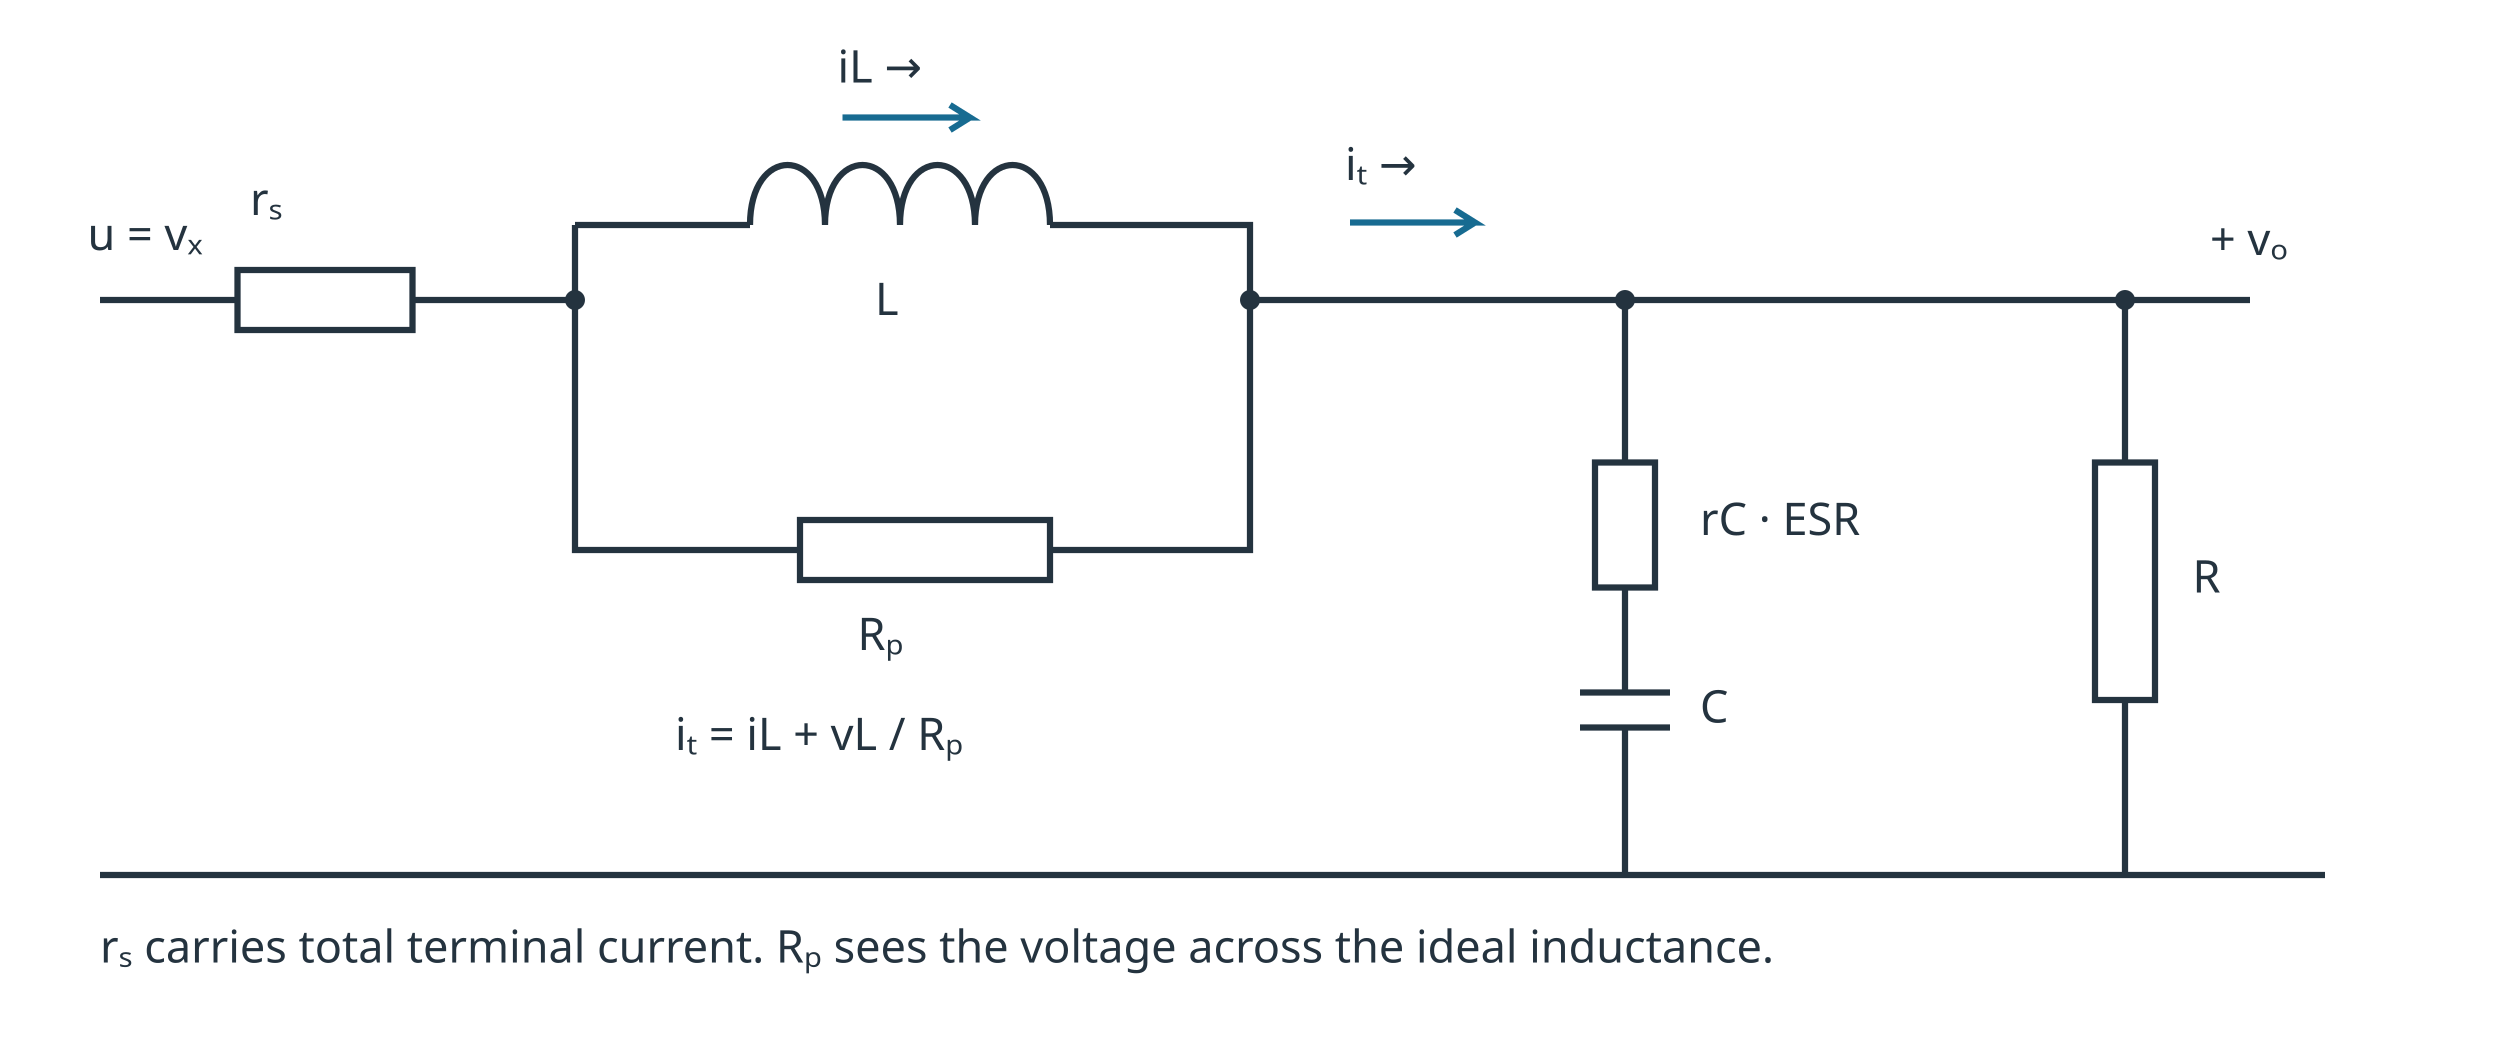
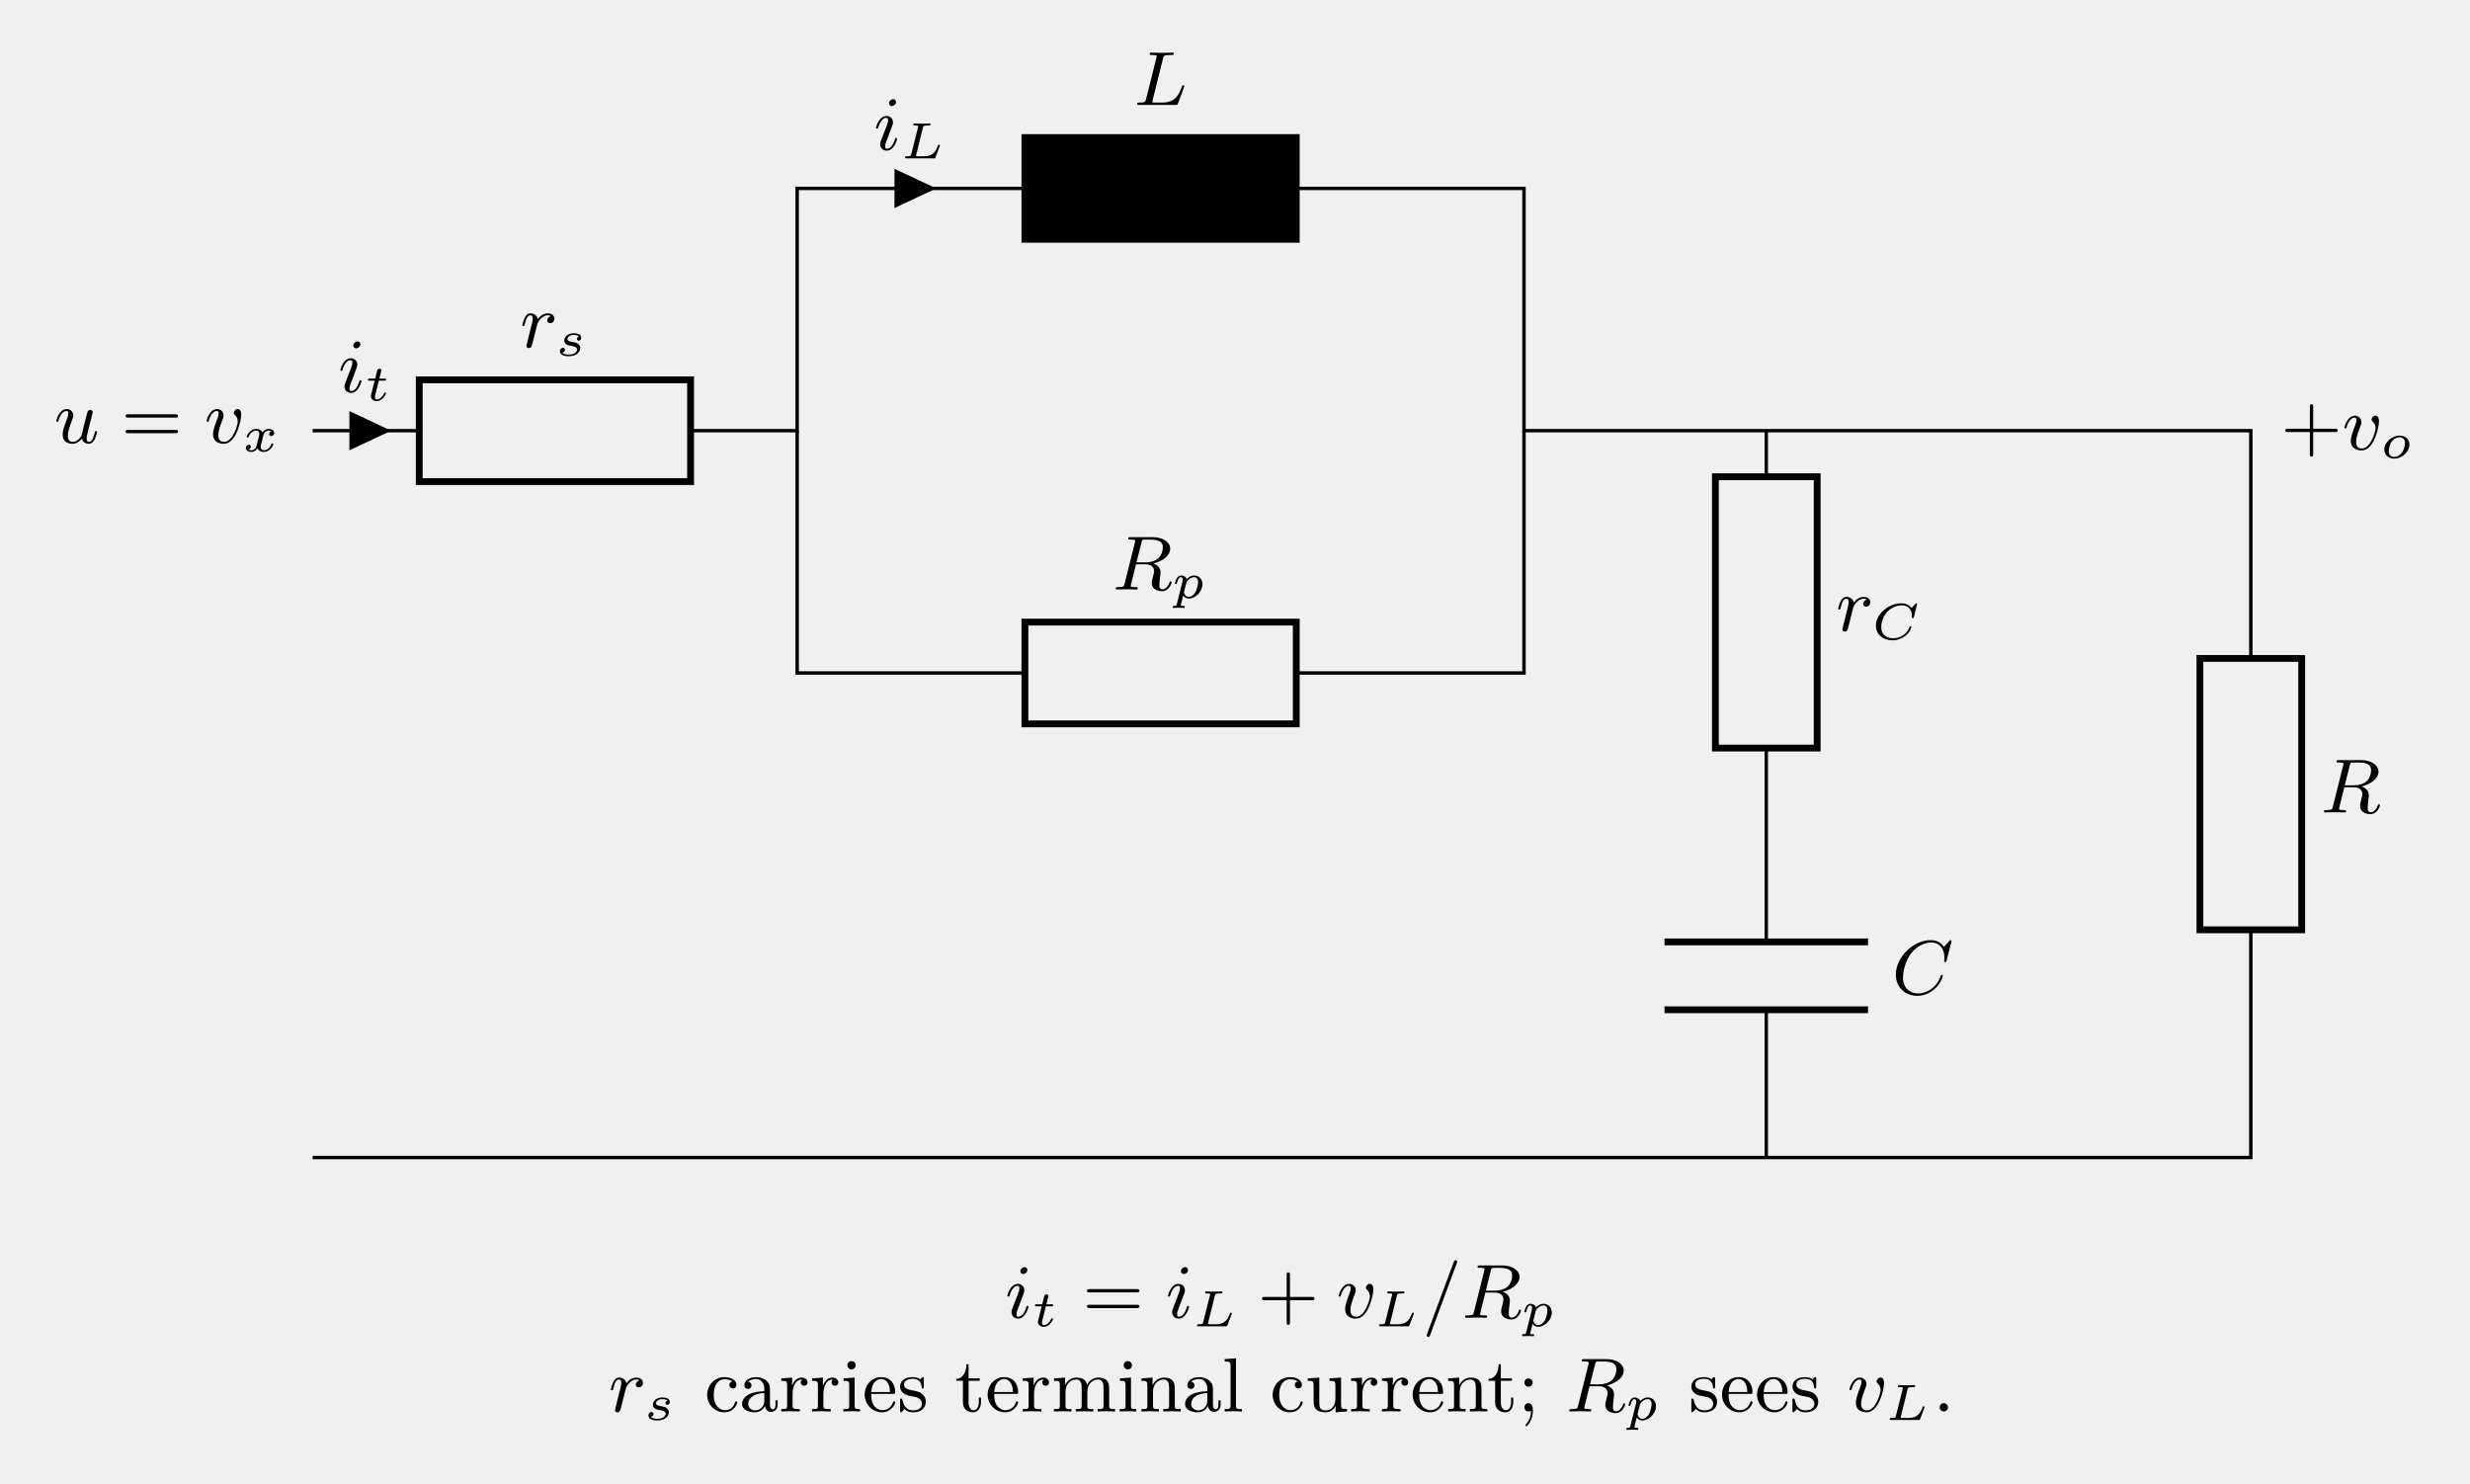
- <svg xmlns="http://www.w3.org/2000/svg" width="1000" height="420" viewBox="0 0 1000 420" role="img" aria-label="Series winding resistance followed by ideal inductance in parallel with a loss resistor, feeding a resistive load and a capacitor with ESR">
-   <rect width="1000" height="420" fill="white" />
-   <g stroke="#24333f" stroke-width="2.5" fill="none">
-     <path d="M40 120H95M95 108H165V132H95ZM165 120H230M230 90V220H320M320 208H420V232H320ZM420 220H500V90H420M230 90H300M500 120H900M650 120V185M638 185H662V235H638ZM650 235V277M632 277H668M632 291H668M650 291V350M850 120V185M838 185H862V280H838ZM850 280V350M40 350H930" />
-     <path d="M300 90c0-32 30-32 30 0c0-32 30-32 30 0c0-32 30-32 30 0c0-32 30-32 30 0" />
-     <path d="M337 47H388L380 42M388 47L380 52M540 89H590L582 84M590 89L582 94" stroke="#176b91" />
-   </g>
-   <g font-family="Segoe UI,sans-serif" font-size="18" fill="#24333f">
-     <text x="35" y="100">u = vₓ</text>
-     <text x="100" y="86">rₛ</text>
-     <text x="335" y="33">iL →</text>
-     <text x="350" y="126">L</text>
-     <text x="343" y="260">Rₚ</text>
-     <text x="538" y="72">iₜ →</text>
-     <text x="680" y="214">rC · ESR</text>
-     <text x="680" y="289">C</text>
-     <text x="877" y="237">R</text>
-     <text x="884" y="102">+ vₒ</text>
-     <text x="270" y="300">iₜ = iL + vL / Rₚ</text>
-     <text x="40" y="385">rₛ carries total terminal current. Rₚ sees the voltage across the ideal inductance.</text>
-   </g>
-   <g fill="#24333f">
-     <circle cx="230" cy="120" r="4" />
-     <circle cx="500" cy="120" r="4" />
-     <circle cx="650" cy="120" r="4" />
-     <circle cx="850" cy="120" r="4" />
+ <svg xmlns="http://www.w3.org/2000/svg" xmlns:xlink="http://www.w3.org/1999/xlink" version="1.1" width="288.992pt" height="173.617pt" viewBox="-72 -72 288.992 173.617">
+   <defs>
+     <path id="g0-67" d="M4.961-2.612L5.314-4.035C5.326-4.089 5.332-4.125 5.332-4.125S5.326-4.208 5.242-4.208C5.195-4.208 5.189-4.202 5.129-4.136L4.68-3.67C4.358-4.071 3.921-4.208 3.491-4.208C1.973-4.208 .508-2.929 .508-1.596C.508-.568 1.345 .126 2.457 .126C3.078 .126 3.622-.132 3.975-.406C4.567-.879 4.663-1.411 4.663-1.441C4.663-1.5 4.609-1.524 4.555-1.524C4.483-1.524 4.459-1.5 4.441-1.441C4.154-.508 3.216-.114 2.552-.114C2.11-.114 1.136-.293 1.136-1.429C1.136-1.668 1.19-2.493 1.847-3.216C2.164-3.569 2.803-3.969 3.551-3.969C4.322-3.969 4.722-3.419 4.722-2.792C4.722-2.69 4.704-2.57 4.704-2.57C4.704-2.481 4.794-2.481 4.824-2.481C4.902-2.481 4.932-2.487 4.961-2.612Z" />
+     <path id="g0-76" d="M4.585-1.5C4.585-1.56 4.537-1.596 4.471-1.596C4.394-1.596 4.376-1.554 4.346-1.482C4.077-.807 3.778-.239 2.702-.239H1.967C1.853-.239 1.841-.239 1.769-.257L2.594-3.593C2.642-3.79 2.654-3.844 3.264-3.844C3.407-3.844 3.479-3.844 3.479-3.993C3.479-4.011 3.467-4.083 3.377-4.083C3.234-4.083 3.078-4.065 2.935-4.065L2.439-4.059L2.026-4.065C1.889-4.065 1.733-4.083 1.596-4.083C1.56-4.083 1.465-4.083 1.465-3.933C1.465-3.844 1.542-3.844 1.656-3.844C1.763-3.844 1.913-3.844 2.038-3.802C2.038-3.742 2.038-3.706 2.014-3.61L1.231-.496C1.178-.281 1.166-.239 .717-.239C.58-.239 .502-.239 .502-.09C.502 0 .58 0 .687 0H3.856C4.011 0 4.017-.006 4.059-.12C4.119-.269 4.585-1.465 4.585-1.5Z" />
+     <path id="g0-111" d="M3.395-1.572C3.395-2.176 2.935-2.636 2.236-2.636C1.333-2.636 .454-1.841 .454-1.004C.454-.365 .956 .06 1.608 .06C2.54 .06 3.395-.753 3.395-1.572ZM2.875-1.769C2.875-1.62 2.815-1.022 2.481-.592C2.301-.353 1.961-.137 1.62-.137C1.273-.137 .974-.347 .974-.807C.974-1.01 1.064-1.554 1.315-1.913C1.566-2.277 1.937-2.439 2.23-2.439C2.534-2.439 2.875-2.266 2.875-1.769Z" />
+     <path id="g0-112" d="M3.581-1.62C3.581-2.242 3.144-2.636 2.618-2.636C2.134-2.636 1.757-2.248 1.728-2.212C1.62-2.564 1.249-2.636 1.076-2.636C.801-2.636 .658-2.439 .58-2.307C.436-2.056 .365-1.745 .365-1.722C.365-1.656 .418-1.632 .472-1.632C.568-1.632 .574-1.674 .604-1.769C.729-2.266 .873-2.439 1.058-2.439C1.273-2.439 1.273-2.194 1.273-2.134C1.273-2.032 1.267-2.014 1.255-1.961L.58 .723C.538 .879 .532 .921 .275 .921C.197 .921 .161 .921 .137 .956C.126 .98 .102 1.058 .102 1.076C.108 1.094 .114 1.16 .197 1.16C.365 1.16 .562 1.136 .735 1.136C.843 1.136 .956 1.142 1.064 1.142C1.166 1.142 1.285 1.16 1.387 1.16C1.423 1.16 1.465 1.16 1.488 1.118C1.5 1.1 1.524 1.028 1.524 1.004C1.506 .921 1.447 .921 1.345 .921C1.201 .921 1.046 .921 1.046 .849C1.046 .819 1.088 .664 1.112 .574L1.327-.299C1.47-.084 1.692 .06 1.985 .06C2.774 .06 3.581-.765 3.581-1.62ZM3.072-1.853C3.072-1.65 2.953-.986 2.72-.622C2.517-.311 2.236-.137 1.985-.137C1.536-.137 1.417-.604 1.417-.652C1.417-.681 1.429-.717 1.435-.741L1.704-1.799C1.733-1.901 1.733-1.913 1.841-2.032C2.032-2.248 2.319-2.439 2.6-2.439C2.887-2.439 3.072-2.218 3.072-1.853Z" />
+     <path id="g0-115" d="M2.887-.909C2.887-1.106 2.803-1.243 2.666-1.363C2.475-1.53 2.254-1.566 1.967-1.614C1.674-1.668 1.387-1.716 1.387-1.949C1.387-1.949 1.387-2.439 2.146-2.439C2.295-2.439 2.594-2.415 2.732-2.248C2.558-2.206 2.493-2.056 2.493-1.967C2.493-1.871 2.564-1.769 2.702-1.769C2.821-1.769 2.995-1.853 2.995-2.11C2.995-2.511 2.54-2.636 2.152-2.636C1.237-2.636 1.016-2.032 1.016-1.775C1.016-1.291 1.566-1.196 1.722-1.172C2.17-1.094 2.517-1.028 2.517-.735C2.517-.61 2.415-.395 2.2-.275C1.967-.149 1.71-.137 1.536-.137C1.327-.137 .956-.161 .783-.359C.992-.395 1.094-.556 1.094-.699C1.094-.825 1.01-.927 .849-.927C.693-.927 .502-.801 .502-.52C.502-.191 .831 .06 1.53 .06C2.648 .06 2.887-.634 2.887-.909Z" />
+     <path id="g0-116" d="M2.451-.861C2.451-.879 2.439-.944 2.337-.944C2.26-.944 2.248-.915 2.218-.843C2.014-.395 1.674-.137 1.381-.137C1.16-.137 1.154-.359 1.154-.436C1.154-.52 1.154-.532 1.184-.646L1.608-2.337H2.26C2.379-2.337 2.463-2.337 2.463-2.487C2.463-2.576 2.385-2.576 2.277-2.576H1.668L1.877-3.401C1.901-3.491 1.901-3.533 1.901-3.533C1.901-3.676 1.787-3.736 1.692-3.736C1.62-3.736 1.465-3.694 1.411-3.503C1.387-3.407 1.447-3.622 1.178-2.576H.532C.406-2.576 .4-2.57 .377-2.552C.347-2.529 .323-2.451 .323-2.421C.341-2.337 .395-2.337 .514-2.337H1.118L.765-.927C.729-.789 .681-.586 .681-.514C.681-.167 .992 .06 1.357 .06C2.044 .06 2.451-.759 2.451-.861Z" />
+     <path id="g0-120" d="M3.581-.861C3.581-.861 3.575-.944 3.467-.944C3.383-.944 3.371-.903 3.353-.849C3.18-.329 2.756-.137 2.505-.137C2.277-.137 2.116-.269 2.116-.52C2.116-.634 2.146-.765 2.2-.974L2.391-1.751C2.451-1.985 2.481-2.092 2.606-2.236C2.69-2.325 2.833-2.439 3.025-2.439C3.055-2.439 3.234-2.439 3.365-2.349C3.156-2.289 3.108-2.116 3.108-2.026C3.108-1.835 3.264-1.793 3.347-1.793C3.521-1.793 3.694-1.937 3.694-2.17C3.694-2.493 3.341-2.636 3.037-2.636C2.642-2.636 2.403-2.331 2.337-2.218C2.26-2.367 2.032-2.636 1.584-2.636C.897-2.636 .49-1.925 .49-1.716C.49-1.686 .514-1.632 .598-1.632S.699-1.668 .717-1.722C.867-2.206 1.273-2.439 1.566-2.439S1.949-2.248 1.949-2.05C1.949-1.979 1.949-1.925 1.901-1.739C1.763-1.184 1.632-.64 1.602-.568C1.512-.341 1.297-.137 1.046-.137C1.01-.137 .843-.137 .705-.227C.938-.305 .962-.502 .962-.55C.962-.705 .843-.783 .723-.783C.556-.783 .377-.652 .377-.406C.377-.066 .753 .06 1.034 .06C1.375 .06 1.62-.173 1.733-.359C1.853-.108 2.14 .06 2.481 .06C3.186 .06 3.581-.664 3.581-.861Z" />
+     <path id="g1-61" d="M4.089-6.528C4.089-6.644 3.999-6.725 3.9-6.725C3.775-6.725 3.739-6.653 3.73-6.635L.565 1.883C.511 2.008 .511 2.044 .511 2.044C.511 2.161 .601 2.242 .699 2.242C.789 2.242 .861 2.206 .924 2.026L4.035-6.366C4.089-6.492 4.089-6.528 4.089-6.528Z" />
+     <path id="g1-67" d="M6.94-6.079C6.967-6.187 6.967-6.223 6.967-6.223S6.958-6.321 6.859-6.321C6.805-6.321 6.779-6.294 6.716-6.223L6.169-5.622C6.133-5.577 6.088-5.541 6.088-5.541S6.07-5.55 6.016-5.613C5.882-5.792 5.478-6.321 4.546-6.321C2.493-6.321 .457-4.331 .457-2.286C.457-.825 1.524 .197 2.968 .197C3.9 .197 4.636-.287 4.985-.601C5.801-1.327 5.954-2.116 5.954-2.152S5.936-2.251 5.828-2.251C5.73-2.251 5.712-2.197 5.703-2.161C5.263-.717 3.981-.081 3.084-.081C2.215-.081 1.291-.61 1.291-1.964C1.291-2.367 1.426-3.784 2.331-4.887C2.869-5.532 3.748-6.043 4.609-6.043C5.604-6.043 6.133-5.281 6.133-4.295C6.133-3.99 6.106-3.927 6.106-3.856C6.106-3.757 6.214-3.757 6.241-3.757C6.357-3.757 6.357-3.775 6.402-3.945L6.94-6.079Z" />
+     <path id="g1-76" d="M5.909-2.197C5.909-2.268 5.846-2.313 5.783-2.313C5.694-2.313 5.685-2.277 5.613-2.098C5.308-1.3 4.914-.278 3.344-.278H2.457C2.331-.278 2.313-.278 2.277-.287C2.188-.296 2.161-.305 2.161-.368C2.161-.395 2.161-.412 2.206-.574L3.416-5.416C3.497-5.756 3.524-5.846 4.358-5.846C4.609-5.846 4.689-5.846 4.689-6.007C4.689-6.124 4.573-6.124 4.546-6.124C4.34-6.124 4.107-6.106 3.891-6.106L3.246-6.097L2.627-6.106L2.035-6.124C1.982-6.124 1.856-6.124 1.856-5.963C1.856-5.846 1.937-5.846 2.125-5.846C2.161-5.846 2.322-5.846 2.466-5.828C2.618-5.81 2.681-5.792 2.681-5.694C2.681-5.649 2.672-5.613 2.645-5.514L1.435-.681C1.354-.359 1.336-.278 .664-.278C.493-.278 .395-.278 .395-.117C.395 0 .484 0 .646 0H4.878C5.093 0 5.102-.009 5.174-.197C5.263-.421 5.909-2.125 5.909-2.197Z" />
+     <path id="g1-82" d="M5.918-4.94C5.918-4.609 5.783-3.936 5.272-3.551C5.057-3.407 4.609-3.174 3.882-3.174H2.833L3.416-5.496C3.47-5.721 3.497-5.81 3.658-5.837C3.739-5.846 4.035-5.846 4.223-5.846C4.932-5.846 5.918-5.846 5.918-4.94ZM6.949-.852C6.949-.915 6.895-.959 6.832-.959C6.734-.959 6.725-.915 6.689-.807C6.536-.341 6.205-.027 5.873-.027C5.532-.027 5.514-.296 5.514-.556C5.514-.78 5.577-1.3 5.586-1.363C5.604-1.506 5.649-1.865 5.649-2C5.649-2.511 5.326-2.86 4.806-3.04C6.025-3.353 6.779-4.035 6.779-4.77C6.779-5.55 5.927-6.124 4.734-6.124H2.134C1.973-6.124 1.865-6.124 1.865-5.963C1.865-5.846 1.946-5.846 2.134-5.846C2.17-5.846 2.331-5.846 2.475-5.828C2.627-5.81 2.69-5.792 2.69-5.694C2.69-5.649 2.681-5.613 2.654-5.514L1.444-.681C1.363-.359 1.345-.278 .672-.278C.502-.278 .403-.278 .403-.117C.403-.018 .475 0 .538 0L1.103-.018C1.291-.027 1.309-.027 1.659-.027L2.233-.018L2.806 0C2.869 0 2.986 0 2.986-.161C2.986-.278 2.896-.278 2.708-.278C2.672-.278 2.511-.278 2.367-.296C2.17-.323 2.161-.359 2.161-.439C2.161-.466 2.161-.484 2.206-.646L2.78-2.95H3.882C4.689-2.95 4.896-2.484 4.896-2.143C4.896-2.08 4.896-2.017 4.842-1.82C4.627-.995 4.627-.915 4.627-.78C4.627 .027 5.389 .197 5.846 .197C6.626 .197 6.949-.708 6.949-.852Z" />
+     <path id="g1-105" d="M2.6-5.595C2.6-5.792 2.457-5.927 2.26-5.927C2.017-5.927 1.775-5.694 1.775-5.452C1.775-5.272 1.91-5.12 2.116-5.12C2.358-5.12 2.6-5.344 2.6-5.595ZM2.726-1.282C2.726-1.327 2.699-1.39 2.609-1.39C2.511-1.39 2.502-1.345 2.466-1.228C2.251-.493 1.883-.126 1.542-.126C1.399-.126 1.327-.197 1.327-.421C1.327-.637 1.399-.834 1.47-1.004C1.632-1.435 1.632-1.453 1.748-1.731L2.179-2.878C2.242-3.04 2.242-3.129 2.242-3.21C2.242-3.721 1.838-3.963 1.479-3.963C.61-3.963 .26-2.681 .26-2.582C.26-2.502 .323-2.475 .386-2.475C.484-2.475 .493-2.529 .529-2.645C.717-3.282 1.058-3.739 1.453-3.739C1.542-3.739 1.668-3.721 1.668-3.452C1.668-3.228 1.578-2.995 1.497-2.789L.861-1.13C.798-.959 .744-.816 .744-.655C.744-.233 1.058 .099 1.515 .099C2.385 .099 2.726-1.193 2.726-1.282Z" />
+     <path id="g1-114" d="M4.017-3.353C4.017-3.703 3.694-3.963 3.255-3.963C2.582-3.963 2.206-3.461 2.08-3.291C1.973-3.784 1.569-3.963 1.228-3.963C.906-3.963 .699-3.766 .547-3.452C.377-3.129 .26-2.618 .26-2.582C.26-2.502 .323-2.475 .386-2.475C.484-2.475 .502-2.52 .547-2.699C.717-3.407 .906-3.739 1.21-3.739C1.479-3.739 1.479-3.452 1.479-3.318C1.479-3.129 1.408-2.851 1.354-2.618C1.291-2.385 1.201-2 1.166-1.892L.807-.421C.744-.206 .744-.188 .744-.161C.744-.045 .825 .099 1.022 .099C1.309 .099 1.372-.143 1.435-.403C1.542-.789 1.542-.807 1.632-1.175C1.964-2.52 2.017-2.735 2.035-2.78C2.089-2.887 2.502-3.739 3.246-3.739C3.452-3.739 3.578-3.667 3.622-3.631C3.327-3.578 3.174-3.327 3.174-3.138C3.174-2.968 3.3-2.815 3.524-2.815C3.766-2.815 4.017-3.022 4.017-3.353Z" />
+     <path id="g1-117" d="M5.03-1.282C5.03-1.327 5.003-1.39 4.914-1.39C4.806-1.39 4.797-1.345 4.761-1.175C4.582-.466 4.394-.126 4.089-.126C3.873-.126 3.811-.314 3.811-.538C3.811-.708 3.856-.888 3.936-1.201L4.16-2.125L4.367-2.923C4.42-3.156 4.528-3.569 4.528-3.604C4.528-3.721 4.447-3.865 4.25-3.865C4.125-3.865 3.99-3.784 3.927-3.676C3.882-3.587 3.273-1.157 3.219-.861C3.031-.538 2.672-.126 2.179-.126C1.623-.126 1.623-.69 1.623-.861C1.623-1.264 1.739-1.704 2.125-2.708C2.197-2.914 2.251-3.04 2.251-3.21C2.251-3.649 1.919-3.963 1.479-3.963C.619-3.963 .26-2.69 .26-2.582C.26-2.502 .323-2.475 .386-2.475C.484-2.475 .493-2.529 .529-2.645C.717-3.291 1.067-3.739 1.453-3.739C1.641-3.739 1.668-3.604 1.668-3.443C1.668-3.291 1.632-3.129 1.551-2.914C1.13-1.802 1.013-1.426 1.013-.995C1.013 0 1.82 .099 2.152 .099C2.663 .099 3.031-.215 3.246-.493C3.416 .099 4.008 .099 4.062 .099C4.322 .099 4.546-.027 4.734-.377C4.896-.672 5.03-1.246 5.03-1.282Z" />
+     <path id="g1-118" d="M4.313-3.309C4.313-3.936 3.981-3.972 3.9-3.972C3.676-3.972 3.443-3.73 3.443-3.524C3.443-3.389 3.524-3.318 3.587-3.264C3.829-3.04 3.909-2.753 3.909-2.52C3.909-2.125 3.344-.126 2.304-.126C1.632-.126 1.632-.753 1.632-.915C1.632-1.3 1.757-1.757 2.071-2.573C2.215-2.95 2.251-3.04 2.251-3.21C2.251-3.649 1.919-3.963 1.479-3.963C.619-3.963 .26-2.69 .26-2.582C.26-2.502 .323-2.475 .386-2.475C.484-2.475 .493-2.529 .529-2.645C.717-3.3 1.076-3.739 1.453-3.739C1.632-3.739 1.668-3.622 1.668-3.443C1.668-3.291 1.632-3.129 1.551-2.914C1.228-2.053 1.013-1.479 1.013-1.031C1.013-.188 1.65 .099 2.268 .099C3.775 .099 4.313-2.735 4.313-3.309Z" />
+     <path id="g2-43" d="M6.644-2.242C6.644-2.439 6.474-2.439 6.33-2.439H3.775V-5.003C3.775-5.147 3.775-5.317 3.578-5.317C3.389-5.317 3.389-5.129 3.389-5.003V-2.439H.825C.699-2.439 .511-2.439 .511-2.251C.511-2.053 .681-2.053 .825-2.053H3.389V.511C3.389 .655 3.389 .825 3.587 .825C3.775 .825 3.775 .637 3.775 .511V-2.053H6.33C6.456-2.053 6.644-2.053 6.644-2.242Z" />
+     <path id="g2-61" d="M6.644-3.156C6.644-3.353 6.447-3.353 6.312-3.353H.843C.708-3.353 .511-3.353 .511-3.156C.511-2.968 .69-2.968 .807-2.968H6.348C6.474-2.968 6.644-2.968 6.644-3.156ZM6.644-1.336C6.644-1.524 6.474-1.524 6.348-1.524H.807C.69-1.524 .511-1.524 .511-1.336C.511-1.139 .708-1.139 .843-1.139H6.312C6.447-1.139 6.644-1.139 6.644-1.336Z" />
+     <path id="g3-46" d="M1.757-.484C1.757-.744 1.542-.968 1.273-.968S.789-.744 .789-.484C.789-.215 1.004 0 1.273 0S1.757-.215 1.757-.484Z" />
+     <path id="g3-59" d="M1.757-3.38C1.757-3.649 1.542-3.865 1.273-3.865S.789-3.649 .789-3.38C.789-3.12 1.004-2.896 1.273-2.896S1.757-3.12 1.757-3.38ZM1.784-.036C1.784-.26 1.784-.968 1.264-.968C.986-.968 .789-.753 .789-.484C.789-.242 .959 0 1.273 0C1.453 0 1.506-.036 1.56-.081C1.56 .134 1.551 .852 .986 1.497C.915 1.578 .915 1.587 .915 1.623C.915 1.668 .968 1.731 1.031 1.731C1.112 1.731 1.784 1.04 1.784-.036Z" />
+     <path id="g3-97" d="M4.456-.798V-1.3H4.205V-.807C4.205-.708 4.205-.26 3.882-.26S3.56-.69 3.56-.834V-2.403C3.56-2.914 3.56-3.219 3.156-3.587C2.824-3.882 2.394-4.017 1.946-4.017C1.193-4.017 .565-3.64 .565-3.067C.565-2.789 .753-2.636 .986-2.636C1.228-2.636 1.399-2.815 1.399-3.049C1.399-3.434 .995-3.479 .995-3.479C1.237-3.712 1.668-3.793 1.928-3.793C2.385-3.793 2.896-3.452 2.896-2.663V-2.367C2.412-2.349 1.739-2.304 1.139-2.017C.493-1.704 .296-1.237 .296-.879C.296-.143 1.166 .099 1.766 .099C2.511 .099 2.851-.395 2.977-.646C3.022-.269 3.282 .054 3.667 .054C3.891 .054 4.456-.081 4.456-.798ZM2.896-1.264C2.896-.395 2.224-.126 1.829-.126C1.408-.126 1.013-.43 1.013-.879C1.013-1.47 1.524-2.098 2.896-2.152V-1.264Z" />
+     <path id="g3-99" d="M3.829-1.067C3.829-1.175 3.73-1.175 3.703-1.175C3.604-1.175 3.604-1.157 3.551-1.004C3.344-.386 2.842-.152 2.385-.152C1.811-.152 1.076-.619 1.076-1.946C1.076-3.344 1.793-3.766 2.331-3.766C2.448-3.766 2.932-3.748 3.264-3.524C3.075-3.488 2.896-3.362 2.896-3.102C2.896-2.869 3.075-2.69 3.309-2.69S3.73-2.842 3.73-3.12C3.73-3.676 3.102-4.017 2.313-4.017C1.166-4.017 .305-3.058 .305-1.937C.305-.78 1.237 .099 2.295 .099C3.542 .099 3.829-.986 3.829-1.067Z" />
+     <path id="g3-101" d="M3.829-1.067C3.829-1.13 3.784-1.184 3.703-1.184C3.613-1.184 3.587-1.121 3.578-1.085C3.273-.17 2.475-.152 2.34-.152C1.91-.152 1.542-.395 1.336-.699C1.04-1.139 1.031-1.677 1.031-2.053H3.587C3.784-2.053 3.829-2.053 3.829-2.242C3.829-3.165 3.327-4.017 2.179-4.017C1.103-4.017 .26-3.084 .26-1.973C.26-.798 1.201 .099 2.295 .099S3.829-.861 3.829-1.067ZM3.219-2.268H1.04C1.121-3.649 1.928-3.793 2.179-3.793C2.672-3.793 3.21-3.416 3.219-2.268Z" />
+     <path id="g3-105" d="M2.268 0V-.278C1.686-.278 1.65-.323 1.65-.672V-3.963L.359-3.865V-3.587C.933-3.587 1.013-3.533 1.013-3.093V-.69C1.013-.278 .915-.278 .323-.278V0C.726-.018 .915-.027 1.309-.027C1.453-.027 1.829-.027 2.268 0ZM1.766-5.407C1.766-5.676 1.551-5.891 1.282-5.891S.798-5.676 .798-5.407S1.013-4.923 1.282-4.923S1.766-5.138 1.766-5.407Z" />
+     <path id="g3-108" d="M2.34 0V-.278C1.748-.278 1.65-.278 1.65-.69V-6.223L.323-6.124V-5.846C.933-5.846 1.013-5.783 1.013-5.344V-.69C1.013-.278 .915-.278 .323-.278V0C.744-.018 .915-.027 1.327-.027C1.748-.027 1.901-.018 2.34 0Z" />
+     <path id="g3-109" d="M7.469 0V-.278C7.012-.278 6.788-.278 6.779-.556V-2.277C6.779-3.058 6.779-3.309 6.483-3.64C6.294-3.856 5.936-3.963 5.523-3.963C4.878-3.963 4.438-3.587 4.187-3.111C4.08-3.64 3.721-3.963 2.968-3.963C2.251-3.963 1.811-3.497 1.623-3.084H1.614V-3.963L.314-3.865V-3.587C.924-3.587 1.004-3.524 1.004-3.084V-.69C1.004-.278 .906-.278 .314-.278V0C.735-.018 .906-.027 1.336-.027S1.883-.018 2.358 0V-.278C1.766-.278 1.668-.278 1.668-.69V-2.322C1.668-3.291 2.367-3.739 2.905-3.739C3.398-3.739 3.56-3.389 3.56-2.762V-.69C3.56-.278 3.461-.278 2.869-.278V0C3.291-.018 3.461-.027 3.891-.027S4.438-.018 4.914 0V-.278C4.322-.278 4.223-.278 4.223-.69V-2.322C4.223-3.291 4.923-3.739 5.461-3.739C5.954-3.739 6.115-3.389 6.115-2.762V-.69C6.115-.278 6.016-.278 5.425-.278V0C5.846-.018 6.016-.027 6.447-.027S6.994-.018 7.469 0Z" />
+     <path id="g3-110" d="M4.905 0V-.278C4.447-.278 4.223-.278 4.214-.556V-2.277C4.214-3.022 4.214-3.282 3.963-3.596C3.757-3.847 3.416-3.963 2.968-3.963C2.134-3.963 1.748-3.344 1.623-3.093H1.614V-3.963L.314-3.865V-3.587C.924-3.587 1.004-3.524 1.004-3.084V-.69C1.004-.278 .906-.278 .314-.278V0C.735-.018 .906-.027 1.336-.027S1.883-.018 2.358 0V-.278C1.766-.278 1.668-.278 1.668-.69V-2.322C1.668-3.273 2.34-3.739 2.905-3.739C3.434-3.739 3.551-3.3 3.551-2.762V-.69C3.551-.278 3.452-.278 2.86-.278V0C3.282-.018 3.452-.027 3.882-.027S4.429-.018 4.905 0Z" />
+     <path id="g3-114" d="M3.344-3.407C3.344-3.694 3.075-3.963 2.672-3.963C2.134-3.963 1.757-3.587 1.551-3.031H1.542V-3.963L.269-3.865V-3.587C.879-3.587 .959-3.524 .959-3.084V-.69C.959-.278 .861-.278 .269-.278V0C.744-.018 .861-.027 1.318-.027L2.457 0V-.278H2.277C1.623-.278 1.596-.377 1.596-.708V-2.053C1.596-2.421 1.695-3.739 2.717-3.739V-3.73C2.699-3.721 2.555-3.613 2.555-3.398C2.555-3.156 2.744-3.004 2.95-3.004C3.138-3.004 3.344-3.138 3.344-3.407Z" />
+     <path id="g3-115" d="M3.318-1.148C3.318-1.551 3.138-1.793 2.941-2C2.636-2.295 2.313-2.358 1.65-2.484C1.417-2.529 .762-2.645 .762-3.156C.762-3.443 .968-3.82 1.784-3.82C2.753-3.82 2.815-3.075 2.833-2.851C2.842-2.744 2.842-2.69 2.959-2.69C3.084-2.69 3.084-2.753 3.084-2.923V-3.784C3.084-3.936 3.084-4.017 2.977-4.017C2.932-4.017 2.914-4.017 2.798-3.909C2.78-3.891 2.699-3.811 2.645-3.766C2.367-3.963 2.089-4.017 1.784-4.017C.601-4.017 .305-3.362 .305-2.905C.305-2.618 .43-2.385 .637-2.188C.941-1.91 1.282-1.847 1.739-1.766C2.197-1.677 2.349-1.65 2.546-1.497C2.636-1.426 2.86-1.255 2.86-.915C2.86-.126 1.955-.126 1.829-.126C.915-.126 .681-.888 .574-1.372C.547-1.462 .538-1.515 .43-1.515C.305-1.515 .305-1.444 .305-1.282V-.134C.305 .018 .305 .099 .412 .099C.466 .099 .475 .09 .637-.081C.672-.134 .771-.251 .816-.296C1.193 .072 1.605 .099 1.829 .099C2.932 .099 3.318-.547 3.318-1.148Z" />
+     <path id="g3-116" d="M3.067-1.112V-1.623H2.815V-1.139C2.815-.475 2.537-.152 2.215-.152C1.614-.152 1.614-.941 1.614-1.103V-3.587H2.914V-3.865H1.614V-5.514H1.363C1.354-4.761 1.04-3.838 .17-3.811V-3.587H.95V-1.112C.95-.108 1.677 .099 2.152 .099C2.753 .099 3.067-.475 3.067-1.112Z" />
+     <path id="g3-117" d="M4.905 0V-.278C4.295-.278 4.214-.341 4.214-.78V-3.963L2.86-3.865V-3.587C3.47-3.587 3.551-3.524 3.551-3.084V-1.497C3.551-.699 3.102-.126 2.457-.126C1.713-.126 1.668-.511 1.668-.995V-3.963L.314-3.865V-3.587C1.004-3.587 1.004-3.56 1.004-2.762V-1.417C1.004-.834 1.004-.457 1.417-.143C1.677 .036 2.044 .099 2.403 .099C2.869 .099 3.309-.108 3.569-.646H3.578V.099L4.905 0Z" />
+   </defs>
+   <g id="page1">
+     <path d="M-35.422-21.609H-22.949M8.797-21.609H21.27V-49.957H47.914M79.664-49.957H106.309V-21.609H191.348V5.035M191.348 36.785V63.43H-35.422" stroke="#000" fill="none" stroke-width=".399" />
+     <g transform="matrix(1 0 0 1 -30.2563 -83.6072)">
+       <use x="-35.423" y="63.431" xlink:href="#g1-117" />
+       <use x="-27.56" y="63.431" xlink:href="#g2-61" />
+       <use x="-17.833" y="63.431" xlink:href="#g1-118" />
+       <use x="-13.357" y="64.427" xlink:href="#g0-120" />
+     </g>
+     <path d="M-22.949-27.562H8.797V-15.656H-22.949Z" stroke="#000" fill="none" stroke-width=".797" stroke-miterlimit="10" />
+     <g transform="matrix(1 0 0 1 24.2715 -94.8044)">
+       <use x="-35.423" y="63.431" xlink:href="#g1-114" />
+       <use x="-31.265" y="64.427" xlink:href="#g0-115" />
+     </g>
+     <path d="M-30.922-21.609V-19.625L-26.707-21.609L-30.922-23.594Z" />
+     <path d="M-30.922-21.609V-19.625L-26.707-21.609L-30.922-23.594Z" stroke="#000" fill="none" stroke-width=".399" stroke-miterlimit="10" />
+     <g transform="matrix(1 0 0 1 2.9853 -89.5553)">
+       <use x="-35.423" y="63.431" xlink:href="#g1-105" />
+       <use x="-32.27" y="64.427" xlink:href="#g0-116" />
+     </g>
+     <path d="M47.914-55.906H79.664V-44.004H47.914Z" />
+     <path d="M47.914-55.906H79.664V-44.004H47.914Z" stroke="#000" fill="none" stroke-width=".797" stroke-miterlimit="10" />
+     <g transform="matrix(1 0 0 1 96.0771 -123.1509)">
+       <use x="-35.423" y="63.431" xlink:href="#g1-76" />
+     </g>
+     <path d="M32.855-49.957V-47.972L37.074-49.957L32.855-51.937Z" />
+     <path d="M32.855-49.957V-47.972L37.074-49.957L32.855-51.937Z" stroke="#000" fill="none" stroke-width=".399" stroke-miterlimit="10" />
+     <g transform="matrix(1 0 0 1 65.6606 -117.9019)">
+       <use x="-35.423" y="63.431" xlink:href="#g1-105" />
+       <use x="-32.27" y="64.427" xlink:href="#g0-76" />
+     </g>
+     <path d="M185.395 36.785V5.035H197.301V36.785Z" stroke="#000" fill="none" stroke-width=".797" stroke-miterlimit="10" />
+     <g transform="matrix(1 0 0 1 234.9282 -40.375)">
+       <use x="-35.423" y="63.431" xlink:href="#g1-82" />
+     </g>
+     <path d="M21.27-21.609V6.738H47.914M79.664 6.738H106.309V-21.609" stroke="#000" fill="none" stroke-width=".399" stroke-miterlimit="10" />
+     <path d="M47.914 .785H79.664V12.691H47.914Z" stroke="#000" fill="none" stroke-width=".797" stroke-miterlimit="10" />
+     <g transform="matrix(1 0 0 1 93.557 -66.45802)">
+       <use x="-35.423" y="63.431" xlink:href="#g1-82" />
+       <use x="-28.451" y="64.427" xlink:href="#g0-112" />
+     </g>
+     <path d="M134.656-21.609V-16.223M134.656 15.523V20.91V38.203M134.656 46.141V63.43" stroke="#000" fill="none" stroke-width=".399" stroke-miterlimit="10" />
+     <path d="M128.703 15.523V-16.223H140.61V15.523Z" stroke="#000" fill="none" stroke-width=".797" stroke-miterlimit="10" />
+     <g transform="matrix(1 0 0 1 178.2352 -61.6348)">
+       <use x="-35.423" y="63.431" xlink:href="#g1-114" />
+       <use x="-31.265" y="64.427" xlink:href="#g0-67" />
+     </g>
+     <path d="M146.563 38.203H122.75M146.563 46.141H122.75" stroke="#000" fill="none" stroke-width=".797" stroke-miterlimit="10" />
+     <g transform="matrix(1 0 0 1 184.7832 -19.1151)">
+       <use x="-35.423" y="63.431" xlink:href="#g1-67" />
+     </g>
+     <g transform="matrix(1 0 0 1 230.2912 -82.8296)">
+       <use x="-35.423" y="63.431" xlink:href="#g2-43" />
+       <use x="-28.256" y="63.431" xlink:href="#g1-118" />
+       <use x="-23.779" y="64.427" xlink:href="#g0-111" />
+     </g>
+     <g transform="matrix(1 0 0 1 34.63385 29.7075)">
+       <use x="10.971" y="52.472" xlink:href="#g1-105" />
+       <use x="14.125" y="53.468" xlink:href="#g0-116" />
+       <use x="20.033" y="52.472" xlink:href="#g2-61" />
+       <use x="29.761" y="52.472" xlink:href="#g1-105" />
+       <use x="32.914" y="53.468" xlink:href="#g0-76" />
+       <use x="40.519" y="52.472" xlink:href="#g2-43" />
+       <use x="49.734" y="52.472" xlink:href="#g1-118" />
+       <use x="54.21" y="53.468" xlink:href="#g0-76" />
+       <use x="59.767" y="52.472" xlink:href="#g1-61" />
+       <use x="64.375" y="52.472" xlink:href="#g1-82" />
+       <use x="71.348" y="53.468" xlink:href="#g0-112" />
+       <use x="-35.423" y="63.431" xlink:href="#g1-114" />
+       <use x="-31.265" y="64.427" xlink:href="#g0-115" />
+       <use x="-24.201" y="63.431" xlink:href="#g3-99" />
+       <use x="-20.106" y="63.431" xlink:href="#g3-97" />
+       <use x="-15.498" y="63.431" xlink:href="#g3-114" />
+       <use x="-11.894" y="63.431" xlink:href="#g3-114" />
+       <use x="-8.289" y="63.431" xlink:href="#g3-105" />
+       <use x="-5.729" y="63.431" xlink:href="#g3-101" />
+       <use x="-1.63" y="63.431" xlink:href="#g3-115" />
+       <use x="5.077" y="63.431" xlink:href="#g3-116" />
+       <use x="8.66" y="63.431" xlink:href="#g3-101" />
+       <use x="12.759" y="63.431" xlink:href="#g3-114" />
+       <use x="16.364" y="63.431" xlink:href="#g3-109" />
+       <use x="24.043" y="63.431" xlink:href="#g3-105" />
+       <use x="26.603" y="63.431" xlink:href="#g3-110" />
+       <use x="31.723" y="63.431" xlink:href="#g3-97" />
+       <use x="36.331" y="63.431" xlink:href="#g3-108" />
+       <use x="41.962" y="63.431" xlink:href="#g3-99" />
+       <use x="46.058" y="63.431" xlink:href="#g3-117" />
+       <use x="51.178" y="63.431" xlink:href="#g3-114" />
+       <use x="54.782" y="63.431" xlink:href="#g3-114" />
+       <use x="58.387" y="63.431" xlink:href="#g3-101" />
+       <use x="62.486" y="63.431" xlink:href="#g3-110" />
+       <use x="67.35" y="63.431" xlink:href="#g3-116" />
+       <use x="70.933" y="63.431" xlink:href="#g3-59" />
+       <use x="76.565" y="63.431" xlink:href="#g1-82" />
+       <use x="83.537" y="64.427" xlink:href="#g0-112" />
+       <use x="90.948" y="63.431" xlink:href="#g3-115" />
+       <use x="94.583" y="63.431" xlink:href="#g3-101" />
+       <use x="98.682" y="63.431" xlink:href="#g3-101" />
+       <use x="102.781" y="63.431" xlink:href="#g3-115" />
+       <use x="109.488" y="63.431" xlink:href="#g1-118" />
+       <use x="113.964" y="64.427" xlink:href="#g0-76" />
+       <use x="119.521" y="63.431" xlink:href="#g3-46" />
+     </g>
  </g>
</svg>
